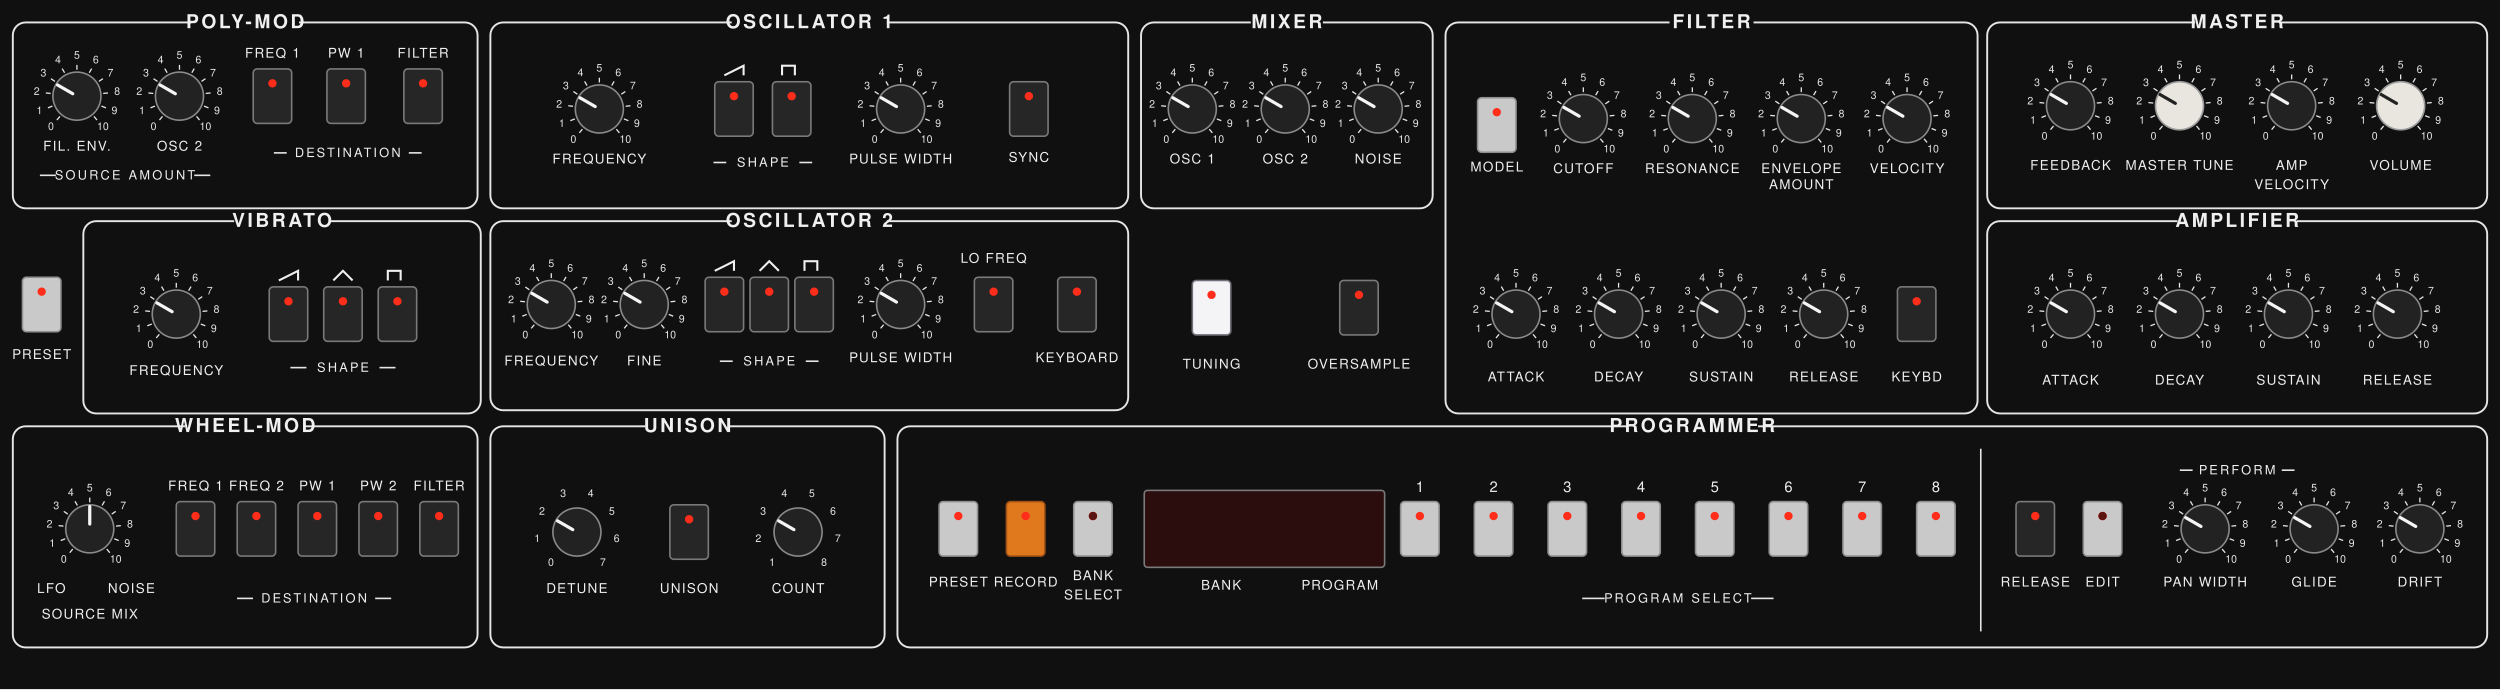
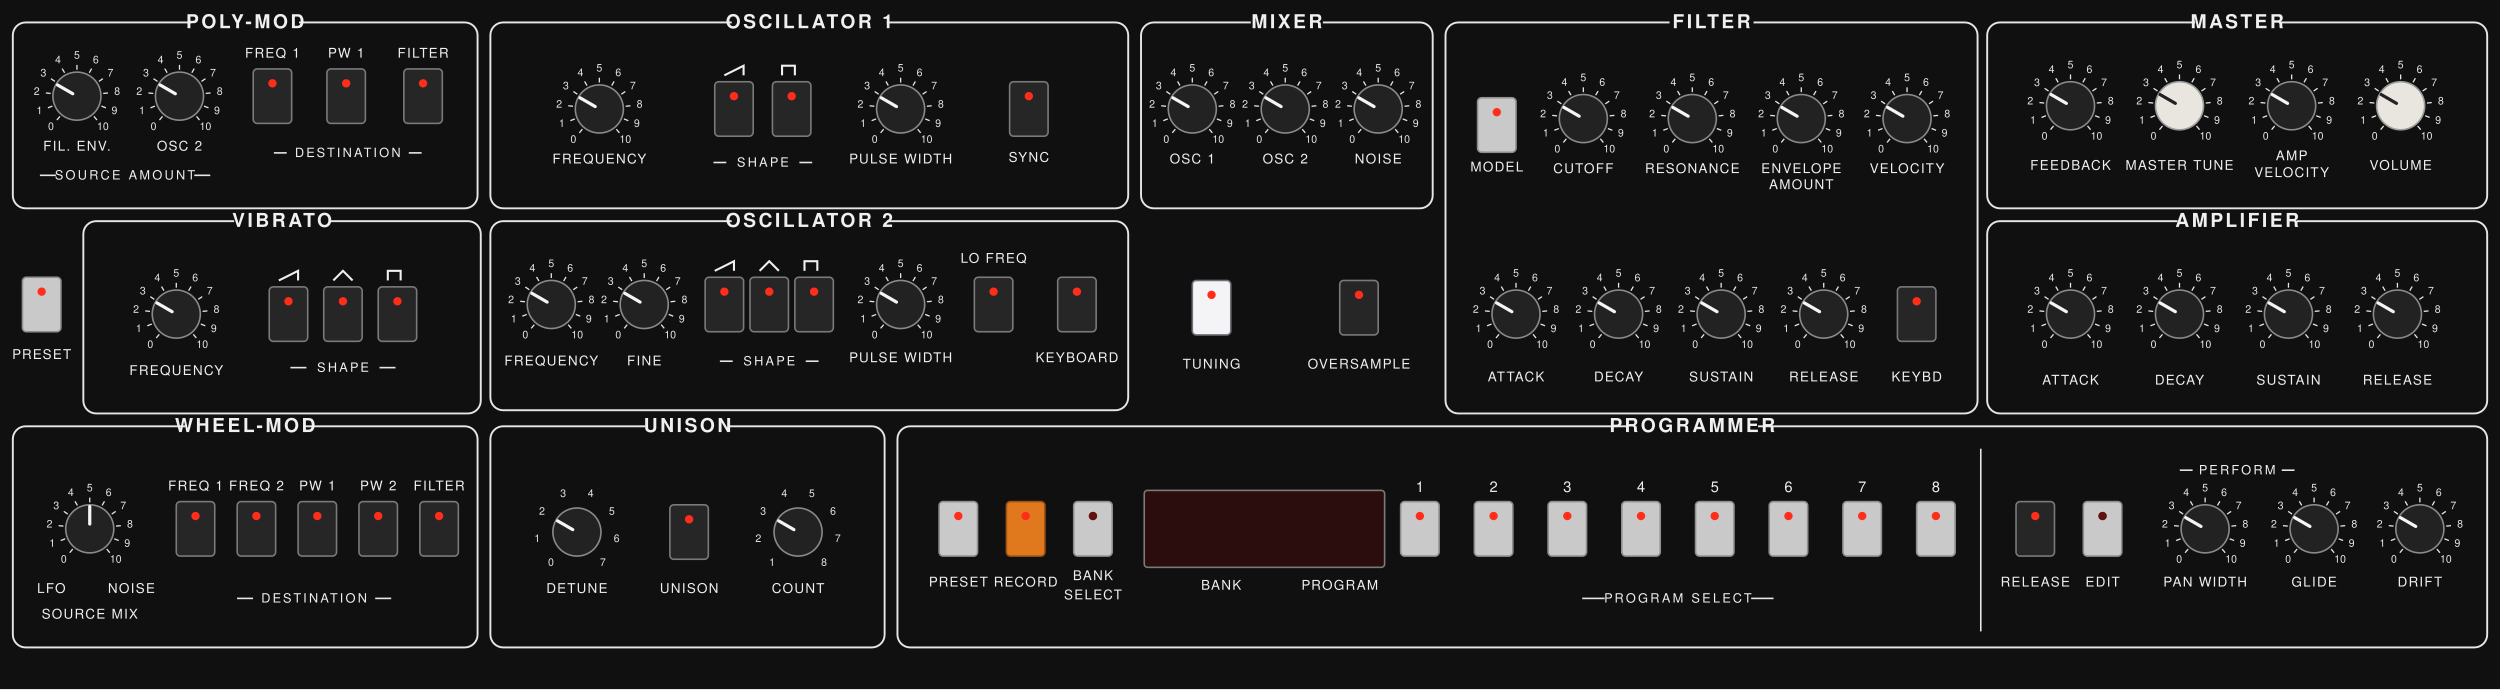
<svg xmlns="http://www.w3.org/2000/svg" xmlns:xlink="http://www.w3.org/1999/xlink" viewBox="0 0 1560 430" width="1560" height="430">
  <style>
    text { font-family: Helvetica, Arial, sans-serif; fill: #f0f0f0; text-anchor: middle; }
    .hdr   { font-size: 12.0px; font-weight: 600; letter-spacing: 1.6px; }
    .lbl   { font-size: 8.4px; letter-spacing: 0.8px; }
    .sub   { font-size: 8.0px; letter-spacing: 1.4px; }
    .num   { font-size: 9.2px; letter-spacing: 0.5px; }
    .scale { font-size: 6.6px; fill: #e8e8e8; letter-spacing: 0; stroke: none; }
    .box   { fill: none; stroke: #e6e6e6; stroke-width: 1.2; }
    .rule  { stroke: #e6e6e6; stroke-width: 1; }
    .hdrbg { fill: #101010; stroke: none; }
  </style>
  <defs>
    <g id="led">
      <circle cx="0" cy="-8" r="2.6" fill="#ff2d1a" />
    </g>
    <g id="ledOff">
      <circle cx="0" cy="-8" r="2.6" fill="#5a1512" />
    </g>
    <g id="btnDark">
      <rect x="-12" y="-17" width="24" height="34" rx="2.5" fill="#262626" stroke="#7a7a7a" stroke-width="1" />
      <use xlink:href="#led" href="#led" />
    </g>
    <g id="btnGray">
      <rect x="-12" y="-17" width="24" height="34" rx="2.5" fill="#c9c9c9" stroke="#8f8f8f" stroke-width="1" />
      <use xlink:href="#led" href="#led" />
    </g>
    <g id="btnOrange">
      <rect x="-12" y="-17" width="24" height="34" rx="2.5" fill="#e0781e" stroke="#a05215" stroke-width="1" />
      <use xlink:href="#led" href="#led" />
    </g>
    <g id="btnWhite">
      <rect x="-12" y="-17" width="24" height="34" rx="2.5" fill="#f4f4f6" stroke="#70707a" stroke-width="1" />
      <use xlink:href="#led" href="#led" />
    </g>
    <g id="gSaw" stroke="#f0f0f0" stroke-width="1.3" fill="none">
      <path d="M-6,3 L6,-3 L6,3" />
    </g>
    <g id="gTri" stroke="#f0f0f0" stroke-width="1.3" fill="none">
      <path d="M-6,3 L0,-3 L6,3" />
    </g>
    <g id="gSq" stroke="#f0f0f0" stroke-width="1.3" fill="none">
      <path d="M-6,3 L-6,-3 L2,-3 L2,3" />
    </g>
    <g id="knobScale" fill="#e8e8e8" stroke="#e8e8e8">
      <line x1="-10.6" y1="12.6" x2="-12.5" y2="14.9" stroke-width="0.8" />
      <text x="-16.2" y="21.1" class="scale">0</text>
      <line x1="-15.3" y1="6.2" x2="-18.1" y2="7.3" stroke-width="0.8" />
      <text x="-23.4" y="11.2" class="scale">1</text>
      <line x1="-16.4" y1="-1.7" x2="-19.4" y2="-2" stroke-width="0.8" />
      <text x="-25.1" y="-0.8" class="scale">2</text>
      <line x1="-13.7" y1="-9.2" x2="-16.2" y2="-10.9" stroke-width="0.8" />
      <text x="-20.9" y="-12.3" class="scale">3</text>
      <line x1="-7.7" y1="-14.6" x2="-9.2" y2="-17.2" stroke-width="0.8" />
      <text x="-11.8" y="-20.5" class="scale">4</text>
      <line x1="0" y1="-16.5" x2="0" y2="-19.5" stroke-width="0.8" />
      <text x="0" y="-23.4" class="scale">5</text>
      <line x1="7.7" y1="-14.6" x2="9.2" y2="-17.2" stroke-width="0.8" />
      <text x="11.8" y="-20.5" class="scale">6</text>
      <line x1="13.7" y1="-9.2" x2="16.2" y2="-10.9" stroke-width="0.8" />
      <text x="20.9" y="-12.3" class="scale">7</text>
      <line x1="16.4" y1="-1.7" x2="19.4" y2="-2" stroke-width="0.8" />
      <text x="25.1" y="-0.8" class="scale">8</text>
      <line x1="15.3" y1="6.2" x2="18.1" y2="7.3" stroke-width="0.8" />
      <text x="23.4" y="11.2" class="scale">9</text>
      <line x1="10.6" y1="12.6" x2="12.5" y2="14.9" stroke-width="0.8" />
      <text x="16.2" y="21.1" class="scale">10</text>
    </g>
    <g id="knobDial">
      <circle r="15" fill="#222222" stroke="#8a8a8a" stroke-width="1" />
      <line x1="0" y1="-3" x2="0" y2="-14" stroke="#f5f5f5" stroke-width="2" stroke-linecap="round" />
    </g>
    <g id="knobDialWhite">
      <circle r="15" fill="#e9e6df" stroke="#9a9a9a" stroke-width="1" />
      <line x1="0" y1="-3" x2="0" y2="-14" stroke="#222222" stroke-width="2" stroke-linecap="round" />
    </g>
  </defs>
  <rect width="1560" height="430" fill="#101010" />
  <rect class="box" data-box="POLY-MOD" rx="8" x="8" y="14" width="290" height="116" />
  <rect class="hdrbg" x="119.4" y="8" width="67.2" height="12" />
  <text class="hdr" x="153" y="17.6">POLY-MOD</text>
  <g class="knob" data-param="fil_env" transform="translate(48,60)">
    <use xlink:href="#knobScale" href="#knobScale" />
    <g class="dial" transform="rotate(-60)">
      <use xlink:href="#knobDial" href="#knobDial" />
    </g>
  </g>
  <g class="knob" data-param="osc2" transform="translate(112,60)">
    <use xlink:href="#knobScale" href="#knobScale" />
    <g class="dial" transform="rotate(-60)">
      <use xlink:href="#knobDial" href="#knobDial" />
    </g>
  </g>
  <text class="lbl" x="48" y="94">FIL. ENV.</text>
  <text class="lbl" x="112" y="94">OSC 2</text>
  <g class="subhead">
    <line class="rule" x1="24.9" y1="109.4" x2="34.9" y2="109.4" />
    <line class="rule" x1="121.2" y1="109.4" x2="131.2" y2="109.4" />
    <text class="sub" x="78" y="112">SOURCE AMOUNT</text>
  </g>
  <g class="button" data-param="pm_freq1" transform="translate(170,60)">
    <use xlink:href="#btnDark" href="#btnDark" />
    <text class="lbl" y="-24">FREQ 1</text>
  </g>
  <g class="button" data-param="pm_pw1" transform="translate(216,60)">
    <use xlink:href="#btnDark" href="#btnDark" />
    <text class="lbl" y="-24">PW 1</text>
  </g>
  <g class="button" data-param="pm_filter" transform="translate(264,60)">
    <use xlink:href="#btnDark" href="#btnDark" />
    <text class="lbl" y="-24">FILTER</text>
  </g>
  <g class="subhead">
    <line class="rule" x1="170.9" y1="95.4" x2="178.9" y2="95.4" />
    <line class="rule" x1="255.1" y1="95.4" x2="263.1" y2="95.4" />
    <text class="sub" x="217" y="98">DESTINATION</text>
  </g>
  <g class="button" data-param="lfo_preset" transform="translate(26,190)">
    <use xlink:href="#btnGray" href="#btnGray" />
    <text class="lbl" y="34">PRESET</text>
  </g>
  <rect class="box" data-box="VIBRATO" rx="8" x="52" y="138" width="248" height="120" />
  <rect class="hdrbg" x="146.1" y="132" width="59.8" height="12" />
  <text class="hdr" x="176" y="141.6">VIBRATO</text>
  <g class="knob" data-param="lfo_freq" transform="translate(110,196)">
    <use xlink:href="#knobScale" href="#knobScale" />
    <g class="dial" transform="rotate(-60)">
      <use xlink:href="#knobDial" href="#knobDial" />
    </g>
    <text class="lbl" y="38">FREQUENCY</text>
  </g>
  <g class="button" data-param="lfo_saw" transform="translate(180,196)">
    <use xlink:href="#btnDark" href="#btnDark" />
    <use xlink:href="#gSaw" href="#gSaw" y="-24" />
  </g>
  <g class="button" data-param="lfo_tri" transform="translate(214,196)">
    <use xlink:href="#btnDark" href="#btnDark" />
    <use xlink:href="#gTri" href="#gTri" y="-24" />
  </g>
  <g class="button" data-param="lfo_sq" transform="translate(248,196)">
    <use xlink:href="#btnDark" href="#btnDark" />
    <use xlink:href="#gSq" href="#gSq" y="-24" />
  </g>
  <g class="subhead">
    <line class="rule" x1="181.2" y1="229.4" x2="191.2" y2="229.4" />
    <line class="rule" x1="236.8" y1="229.4" x2="246.8" y2="229.4" />
    <text class="sub" x="214" y="232">SHAPE</text>
  </g>
  <rect class="box" data-box="WHEEL-MOD" rx="8" x="8" y="266" width="290" height="138" />
  <rect class="hdrbg" x="115.7" y="260" width="74.6" height="12" />
  <text class="hdr" x="153" y="269.6">WHEEL-MOD</text>
  <g class="knob" data-param="wm_mix" transform="translate(56,330)">
    <use xlink:href="#knobScale" href="#knobScale" />
    <g class="dial" transform="rotate(0)">
      <use xlink:href="#knobDial" href="#knobDial" />
    </g>
    <text class="lbl" x="-24" y="40">LFO</text>
    <text class="lbl" x="26" y="40">NOISE</text>
    <text class="lbl" y="56">SOURCE MIX</text>
  </g>
  <g class="button" data-param="wm_freq1" transform="translate(122,330)">
    <use xlink:href="#btnDark" href="#btnDark" />
    <text class="lbl" y="-24">FREQ 1</text>
  </g>
  <g class="button" data-param="wm_freq2" transform="translate(160,330)">
    <use xlink:href="#btnDark" href="#btnDark" />
    <text class="lbl" y="-24">FREQ 2</text>
  </g>
  <g class="button" data-param="wm_pw1" transform="translate(198,330)">
    <use xlink:href="#btnDark" href="#btnDark" />
    <text class="lbl" y="-24">PW 1</text>
  </g>
  <g class="button" data-param="wm_pw2" transform="translate(236,330)">
    <use xlink:href="#btnDark" href="#btnDark" />
    <text class="lbl" y="-24">PW 2</text>
  </g>
  <g class="button" data-param="wm_filter" transform="translate(274,330)">
    <use xlink:href="#btnDark" href="#btnDark" />
    <text class="lbl" y="-24">FILTER</text>
  </g>
  <g class="subhead">
    <line class="rule" x1="147.9" y1="373.4" x2="157.9" y2="373.4" />
    <line class="rule" x1="234.1" y1="373.4" x2="244.1" y2="373.4" />
    <text class="sub" x="196" y="376">DESTINATION</text>
  </g>
  <rect class="box" data-box="OSCILLATOR 1" rx="8" x="306" y="14" width="398" height="116" />
  <rect class="hdrbg" x="456.6" y="8" width="96.8" height="12" />
  <text class="hdr" x="505" y="17.6">OSCILLATOR 1</text>
  <g class="knob" data-param="osc1_freq" transform="translate(374,68)">
    <use xlink:href="#knobScale" href="#knobScale" />
    <g class="dial" transform="rotate(-60)">
      <use xlink:href="#knobDial" href="#knobDial" />
    </g>
    <text class="lbl" y="34">FREQUENCY</text>
  </g>
  <g class="button" data-param="osc1_saw" transform="translate(458,68)">
    <use xlink:href="#btnDark" href="#btnDark" />
    <use xlink:href="#gSaw" href="#gSaw" y="-24" />
  </g>
  <g class="button" data-param="osc1_sq" transform="translate(494,68)">
    <use xlink:href="#btnDark" href="#btnDark" />
    <use xlink:href="#gSq" href="#gSq" y="-24" />
  </g>
  <g class="subhead">
    <line class="rule" x1="445.2" y1="101.4" x2="453.2" y2="101.4" />
    <line class="rule" x1="498.8" y1="101.4" x2="506.8" y2="101.4" />
    <text class="sub" x="476" y="104">SHAPE</text>
  </g>
  <g class="knob" data-param="osc1_pw" transform="translate(562,68)">
    <use xlink:href="#knobScale" href="#knobScale" />
    <g class="dial" transform="rotate(-60)">
      <use xlink:href="#knobDial" href="#knobDial" />
    </g>
    <text class="lbl" y="34">PULSE WIDTH</text>
  </g>
  <g class="button" data-param="osc1_sync" transform="translate(642,68)">
    <use xlink:href="#btnDark" href="#btnDark" />
    <text class="lbl" y="33">SYNC</text>
  </g>
  <rect class="box" data-box="OSCILLATOR 2" rx="8" x="306" y="138" width="398" height="118" />
  <rect class="hdrbg" x="456.6" y="132" width="96.8" height="12" />
  <text class="hdr" x="505" y="141.6">OSCILLATOR 2</text>
  <g class="knob" data-param="osc2_freq" transform="translate(344,190)">
    <use xlink:href="#knobScale" href="#knobScale" />
    <g class="dial" transform="rotate(-60)">
      <use xlink:href="#knobDial" href="#knobDial" />
    </g>
    <text class="lbl" y="38">FREQUENCY</text>
  </g>
  <g class="knob" data-param="osc2_fine" transform="translate(402,190)">
    <use xlink:href="#knobScale" href="#knobScale" />
    <g class="dial" transform="rotate(-60)">
      <use xlink:href="#knobDial" href="#knobDial" />
    </g>
    <text class="lbl" y="38">FINE</text>
  </g>
  <g class="button" data-param="osc2_saw" transform="translate(452,190)">
    <use xlink:href="#btnDark" href="#btnDark" />
    <use xlink:href="#gSaw" href="#gSaw" y="-24" />
  </g>
  <g class="button" data-param="osc2_tri" transform="translate(480,190)">
    <use xlink:href="#btnDark" href="#btnDark" />
    <use xlink:href="#gTri" href="#gTri" y="-24" />
  </g>
  <g class="button" data-param="osc2_sq" transform="translate(508,190)">
    <use xlink:href="#btnDark" href="#btnDark" />
    <use xlink:href="#gSq" href="#gSq" y="-24" />
  </g>
  <g class="subhead">
    <line class="rule" x1="449.2" y1="225.4" x2="457.2" y2="225.4" />
    <line class="rule" x1="502.8" y1="225.4" x2="510.8" y2="225.4" />
    <text class="sub" x="480" y="228">SHAPE</text>
  </g>
  <g class="knob" data-param="osc2_pw" transform="translate(562,190)">
    <use xlink:href="#knobScale" href="#knobScale" />
    <g class="dial" transform="rotate(-60)">
      <use xlink:href="#knobDial" href="#knobDial" />
    </g>
    <text class="lbl" y="36">PULSE WIDTH</text>
  </g>
  <g class="button" data-param="osc2_lofreq" transform="translate(620,190)">
    <use xlink:href="#btnDark" href="#btnDark" />
    <text class="lbl" y="-26">LO FREQ</text>
  </g>
  <g class="button" data-param="osc2_keyboard" transform="translate(672,190)">
    <use xlink:href="#btnDark" href="#btnDark" />
    <text class="lbl" y="36">KEYBOARD</text>
  </g>
  <g class="knob" data-param="unison_det" transform="translate(360,332)">
    <g class="scale">
      <line x1="-10.6" y1="12.6" x2="-12.5" y2="14.9" stroke-width="0.8" />
      <text x="-16.2" y="21.1" class="scale">0</text>
      <line x1="-16.2" y1="2.9" x2="-19.2" y2="3.4" stroke-width="0.8" />
      <text x="-24.8" y="6.2" class="scale">1</text>
      <line x1="-14.3" y1="-8.3" x2="-16.9" y2="-9.8" stroke-width="0.8" />
      <text x="-21.8" y="-10.8" class="scale">2</text>
      <line x1="-5.6" y1="-15.5" x2="-6.7" y2="-18.3" stroke-width="0.8" />
      <text x="-8.6" y="-21.9" class="scale">3</text>
      <line x1="5.6" y1="-15.5" x2="6.7" y2="-18.3" stroke-width="0.8" />
      <text x="8.6" y="-21.9" class="scale">4</text>
      <line x1="14.3" y1="-8.3" x2="16.9" y2="-9.8" stroke-width="0.8" />
      <text x="21.8" y="-10.8" class="scale">5</text>
      <line x1="16.2" y1="2.9" x2="19.2" y2="3.4" stroke-width="0.8" />
      <text x="24.8" y="6.2" class="scale">6</text>
      <line x1="10.6" y1="12.6" x2="12.5" y2="14.9" stroke-width="0.8" />
      <text x="16.2" y="21.1" class="scale">7</text>
    </g>
    <g class="dial" transform="rotate(-60)">
      <use xlink:href="#knobDial" href="#knobDial" />
    </g>
    <text class="lbl" y="38">DETUNE</text>
  </g>
  <g class="button" data-param="unison" transform="translate(430,332)">
    <use xlink:href="#btnDark" href="#btnDark" />
    <text class="lbl" y="38">UNISON</text>
  </g>
  <g class="knob" data-param="unison_cnt" transform="translate(498,332)">
    <g class="scale">
      <line x1="-10.6" y1="12.6" x2="-12.5" y2="14.9" stroke-width="0.8" />
      <text x="-16.2" y="21.1" class="scale">1</text>
      <line x1="-16.2" y1="2.9" x2="-19.2" y2="3.4" stroke-width="0.8" />
      <text x="-24.8" y="6.2" class="scale">2</text>
      <line x1="-14.3" y1="-8.3" x2="-16.9" y2="-9.8" stroke-width="0.8" />
      <text x="-21.8" y="-10.8" class="scale">3</text>
      <line x1="-5.6" y1="-15.5" x2="-6.7" y2="-18.3" stroke-width="0.8" />
      <text x="-8.6" y="-21.9" class="scale">4</text>
      <line x1="5.6" y1="-15.5" x2="6.7" y2="-18.3" stroke-width="0.8" />
      <text x="8.6" y="-21.9" class="scale">5</text>
      <line x1="14.3" y1="-8.3" x2="16.9" y2="-9.8" stroke-width="0.8" />
      <text x="21.8" y="-10.8" class="scale">6</text>
      <line x1="16.2" y1="2.9" x2="19.2" y2="3.4" stroke-width="0.8" />
      <text x="24.8" y="6.2" class="scale">7</text>
      <line x1="10.6" y1="12.6" x2="12.5" y2="14.9" stroke-width="0.8" />
      <text x="16.2" y="21.1" class="scale">8</text>
    </g>
    <g class="dial" transform="rotate(-60)">
      <use xlink:href="#knobDial" href="#knobDial" />
    </g>
    <text class="lbl" y="38">COUNT</text>
  </g>
  <rect class="box" data-box="MIXER" rx="8" x="712" y="14" width="182" height="116" />
  <rect class="hdrbg" x="780.5" y="8" width="45" height="12" />
  <text class="hdr" x="803" y="17.6">MIXER</text>
  <g class="knob" data-param="mix_osc1" transform="translate(744,68)">
    <use xlink:href="#knobScale" href="#knobScale" />
    <g class="dial" transform="rotate(-60)">
      <use xlink:href="#knobDial" href="#knobDial" />
    </g>
    <text class="lbl" y="34">OSC 1</text>
  </g>
  <g class="knob" data-param="mix_osc2" transform="translate(802,68)">
    <use xlink:href="#knobScale" href="#knobScale" />
    <g class="dial" transform="rotate(-60)">
      <use xlink:href="#knobDial" href="#knobDial" />
    </g>
    <text class="lbl" y="34">OSC 2</text>
  </g>
  <g class="knob" data-param="mix_noise" transform="translate(860,68)">
    <use xlink:href="#knobScale" href="#knobScale" />
    <g class="dial" transform="rotate(-60)">
      <use xlink:href="#knobDial" href="#knobDial" />
    </g>
    <text class="lbl" y="34">NOISE</text>
  </g>
  <g class="button" data-param="tune_btn" transform="translate(756,192)">
    <use xlink:href="#btnWhite" href="#btnWhite" />
    <text class="lbl" y="38">TUNING</text>
  </g>
  <g class="button" data-param="os" transform="translate(848,192)">
    <use xlink:href="#btnDark" href="#btnDark" />
    <text class="lbl" y="38">OVERSAMPLE</text>
  </g>
  <rect class="box" data-box="FILTER" rx="8" x="902" y="14" width="332" height="244" />
  <rect class="hdrbg" x="1041.8" y="8" width="52.4" height="12" />
  <text class="hdr" x="1068" y="17.6">FILTER</text>
  <g class="button" data-param="flt_model" transform="translate(934,78)">
    <use xlink:href="#btnGray" href="#btnGray" />
    <text class="lbl" y="29">MODEL</text>
  </g>
  <g class="knob" data-param="flt_cutoff" transform="translate(988,74)">
    <use xlink:href="#knobScale" href="#knobScale" />
    <g class="dial" transform="rotate(-60)">
      <use xlink:href="#knobDial" href="#knobDial" />
    </g>
    <text class="lbl" y="34">CUTOFF</text>
  </g>
  <g class="knob" data-param="flt_reso" transform="translate(1056,74)">
    <use xlink:href="#knobScale" href="#knobScale" />
    <g class="dial" transform="rotate(-60)">
      <use xlink:href="#knobDial" href="#knobDial" />
    </g>
    <text class="lbl" y="34">RESONANCE</text>
  </g>
  <g class="knob" data-param="flt_envamt" transform="translate(1124,74)">
    <use xlink:href="#knobScale" href="#knobScale" />
    <g class="dial" transform="rotate(-60)">
      <use xlink:href="#knobDial" href="#knobDial" />
    </g>
    <text class="lbl" y="34">ENVELOPE</text>
  </g>
  <text class="lbl" x="1124" y="118">AMOUNT</text>
  <g class="knob" data-param="vel_flt" transform="translate(1190,74)">
    <use xlink:href="#knobScale" href="#knobScale" />
    <g class="dial" transform="rotate(-60)">
      <use xlink:href="#knobDial" href="#knobDial" />
    </g>
    <text class="lbl" y="34">VELOCITY</text>
  </g>
  <g class="knob" data-param="flt_a" transform="translate(946,196)">
    <use xlink:href="#knobScale" href="#knobScale" />
    <g class="dial" transform="rotate(-60)">
      <use xlink:href="#knobDial" href="#knobDial" />
    </g>
    <text class="lbl" y="42">ATTACK</text>
  </g>
  <g class="knob" data-param="flt_d" transform="translate(1010,196)">
    <use xlink:href="#knobScale" href="#knobScale" />
    <g class="dial" transform="rotate(-60)">
      <use xlink:href="#knobDial" href="#knobDial" />
    </g>
    <text class="lbl" y="42">DECAY</text>
  </g>
  <g class="knob" data-param="flt_s" transform="translate(1074,196)">
    <use xlink:href="#knobScale" href="#knobScale" />
    <g class="dial" transform="rotate(-60)">
      <use xlink:href="#knobDial" href="#knobDial" />
    </g>
    <text class="lbl" y="42">SUSTAIN</text>
  </g>
  <g class="knob" data-param="flt_r" transform="translate(1138,196)">
    <use xlink:href="#knobScale" href="#knobScale" />
    <g class="dial" transform="rotate(-60)">
      <use xlink:href="#knobDial" href="#knobDial" />
    </g>
    <text class="lbl" y="42">RELEASE</text>
  </g>
  <g class="button" data-param="flt_keyboard" transform="translate(1196,196)">
    <use xlink:href="#btnDark" href="#btnDark" />
    <text class="lbl" y="42">KEYBD</text>
  </g>
  <g class="knob" data-param="master_tune" transform="translate(1360,66)">
    <use xlink:href="#knobScale" href="#knobScale" />
    <g class="dial" transform="rotate(-60)">
      <use xlink:href="#knobDialWhite" href="#knobDialWhite" />
    </g>
    <text class="lbl" y="40">MASTER TUNE</text>
  </g>
  <g class="knob" data-param="feedback" transform="translate(1292,66)">
    <use xlink:href="#knobScale" href="#knobScale" />
    <g class="dial" transform="rotate(-60)">
      <use xlink:href="#knobDial" href="#knobDial" />
    </g>
    <text class="lbl" y="40">FEEDBACK</text>
  </g>
  <g class="knob" data-param="vel_amp" transform="translate(1430,66)">
    <use xlink:href="#knobScale" href="#knobScale" />
    <g class="dial" transform="rotate(-60)">
      <use xlink:href="#knobDial" href="#knobDial" />
    </g>
-     <text class="lbl" y="40">AMP</text>
-   </g>
-   <text class="lbl" x="1430" y="118">VELOCITY</text>
+     <text class="lbl" y="34">AMP</text>
+     <text class="lbl" y="44.5">VELOCITY</text>
+   </g>
  <g class="knob" data-param="volume" transform="translate(1498,66)">
    <use xlink:href="#knobScale" href="#knobScale" />
    <g class="dial" transform="rotate(-60)">
      <use xlink:href="#knobDialWhite" href="#knobDialWhite" />
    </g>
    <text class="lbl" y="40">VOLUME</text>
  </g>
  <rect class="box" data-box="MASTER" rx="8" x="1240" y="14" width="312" height="116" />
  <rect class="hdrbg" x="1369.8" y="8" width="52.4" height="12" />
  <text class="hdr" x="1396" y="17.6">MASTER</text>
  <rect class="box" data-box="AMPLIFIER" rx="8" x="1240" y="138" width="312" height="120" />
  <rect class="hdrbg" x="1358.7" y="132" width="74.6" height="12" />
  <text class="hdr" x="1396" y="141.6">AMPLIFIER</text>
  <g class="knob" data-param="amp_a" transform="translate(1292,196)">
    <use xlink:href="#knobScale" href="#knobScale" />
    <g class="dial" transform="rotate(-60)">
      <use xlink:href="#knobDial" href="#knobDial" />
    </g>
    <text class="lbl" y="44">ATTACK</text>
  </g>
  <g class="knob" data-param="amp_d" transform="translate(1360,196)">
    <use xlink:href="#knobScale" href="#knobScale" />
    <g class="dial" transform="rotate(-60)">
      <use xlink:href="#knobDial" href="#knobDial" />
    </g>
    <text class="lbl" y="44">DECAY</text>
  </g>
  <g class="knob" data-param="amp_s" transform="translate(1428,196)">
    <use xlink:href="#knobScale" href="#knobScale" />
    <g class="dial" transform="rotate(-60)">
      <use xlink:href="#knobDial" href="#knobDial" />
    </g>
    <text class="lbl" y="44">SUSTAIN</text>
  </g>
  <g class="knob" data-param="amp_r" transform="translate(1496,196)">
    <use xlink:href="#knobScale" href="#knobScale" />
    <g class="dial" transform="rotate(-60)">
      <use xlink:href="#knobDial" href="#knobDial" />
    </g>
    <text class="lbl" y="44">RELEASE</text>
  </g>
  <rect class="box" data-box="UNISON" rx="8" x="306" y="266" width="246" height="138" />
  <rect class="hdrbg" x="402.8" y="260" width="52.4" height="12" />
  <text class="hdr" x="429" y="269.6">UNISON</text>
  <rect class="box" data-box="PROGRAMMER" rx="8" x="560" y="266" width="992" height="138" />
  <rect class="hdrbg" x="1015" y="260" width="82" height="12" />
  <text class="hdr" x="1056" y="269.6">PROGRAMMER</text>
  <line class="rule" x1="1236" y1="280" x2="1236" y2="394" />
  <g class="subhead">
    <line class="rule" x1="1360.2" y1="293.4" x2="1368.2" y2="293.4" />
    <line class="rule" x1="1423.8" y1="293.4" x2="1431.8" y2="293.4" />
    <text class="sub" x="1396" y="296">PERFORM</text>
  </g>
  <g class="button" data-param="prog_preset" transform="translate(598,330)">
    <use xlink:href="#btnGray" href="#btnGray" />
    <text class="lbl" y="36">PRESET</text>
  </g>
  <g class="button" data-param="prog_record" transform="translate(640,330)">
    <use xlink:href="#btnOrange" href="#btnOrange" />
    <text class="lbl" y="36">RECORD</text>
  </g>
  <g class="button" data-param="prog_bankselect" transform="translate(682,330)">
    <use xlink:href="#btnGray" href="#btnGray" />
    <use xlink:href="#ledOff" href="#ledOff" />
  </g>
  <text class="lbl" x="682" y="362">BANK</text>
  <text class="lbl" x="682" y="374">SELECT</text>
  <g class="display" data-param="display">
    <rect x="714" y="306" width="150" height="48" rx="2" fill="#2b0d0d" stroke="#7a7a7a" stroke-width="1" />
    <text class="lbl" x="762" y="368">BANK</text>
    <text class="lbl" x="836" y="368">PROGRAM</text>
  </g>
  <g class="button" data-param="program_1" transform="translate(886,330)">
    <use xlink:href="#btnGray" href="#btnGray" />
    <text class="num" y="-23">1</text>
  </g>
  <g class="button" data-param="program_2" transform="translate(932,330)">
    <use xlink:href="#btnGray" href="#btnGray" />
    <text class="num" y="-23">2</text>
  </g>
  <g class="button" data-param="program_3" transform="translate(978,330)">
    <use xlink:href="#btnGray" href="#btnGray" />
    <text class="num" y="-23">3</text>
  </g>
  <g class="button" data-param="program_4" transform="translate(1024,330)">
    <use xlink:href="#btnGray" href="#btnGray" />
    <text class="num" y="-23">4</text>
  </g>
  <g class="button" data-param="program_5" transform="translate(1070,330)">
    <use xlink:href="#btnGray" href="#btnGray" />
    <text class="num" y="-23">5</text>
  </g>
  <g class="button" data-param="program_6" transform="translate(1116,330)">
    <use xlink:href="#btnGray" href="#btnGray" />
    <text class="num" y="-23">6</text>
  </g>
  <g class="button" data-param="program_7" transform="translate(1162,330)">
    <use xlink:href="#btnGray" href="#btnGray" />
    <text class="num" y="-23">7</text>
  </g>
  <g class="button" data-param="program_8" transform="translate(1208,330)">
    <use xlink:href="#btnGray" href="#btnGray" />
    <text class="num" y="-23">8</text>
  </g>
  <g class="subhead">
    <line class="rule" x1="987.3" y1="373.4" x2="1001.3" y2="373.4" />
    <line class="rule" x1="1092.7" y1="373.4" x2="1106.7" y2="373.4" />
    <text class="sub" x="1047" y="376">PROGRAM SELECT</text>
  </g>
  <g class="button" data-param="release_btn" transform="translate(1270,330)">
    <use xlink:href="#btnDark" href="#btnDark" />
    <text class="lbl" y="36">RELEASE</text>
  </g>
  <g class="button" data-param="edit_btn" transform="translate(1312,330)">
    <use xlink:href="#btnGray" href="#btnGray" />
    <use xlink:href="#ledOff" href="#ledOff" />
    <text class="lbl" y="36">EDIT</text>
  </g>
  <g class="knob" data-param="pan_width" transform="translate(1376,330)">
    <use xlink:href="#knobScale" href="#knobScale" />
    <g class="dial" transform="rotate(-60)">
      <use xlink:href="#knobDial" href="#knobDial" />
    </g>
    <text class="lbl" y="36">PAN WIDTH</text>
  </g>
  <g class="knob" data-param="glide" transform="translate(1444,330)">
    <use xlink:href="#knobScale" href="#knobScale" />
    <g class="dial" transform="rotate(-60)">
      <use xlink:href="#knobDial" href="#knobDial" />
    </g>
    <text class="lbl" y="36">GLIDE</text>
  </g>
  <g class="knob" data-param="vintage" transform="translate(1510,330)">
    <use xlink:href="#knobScale" href="#knobScale" />
    <g class="dial" transform="rotate(-60)">
      <use xlink:href="#knobDial" href="#knobDial" />
    </g>
    <text class="lbl" y="36">DRIFT</text>
  </g>
</svg>
